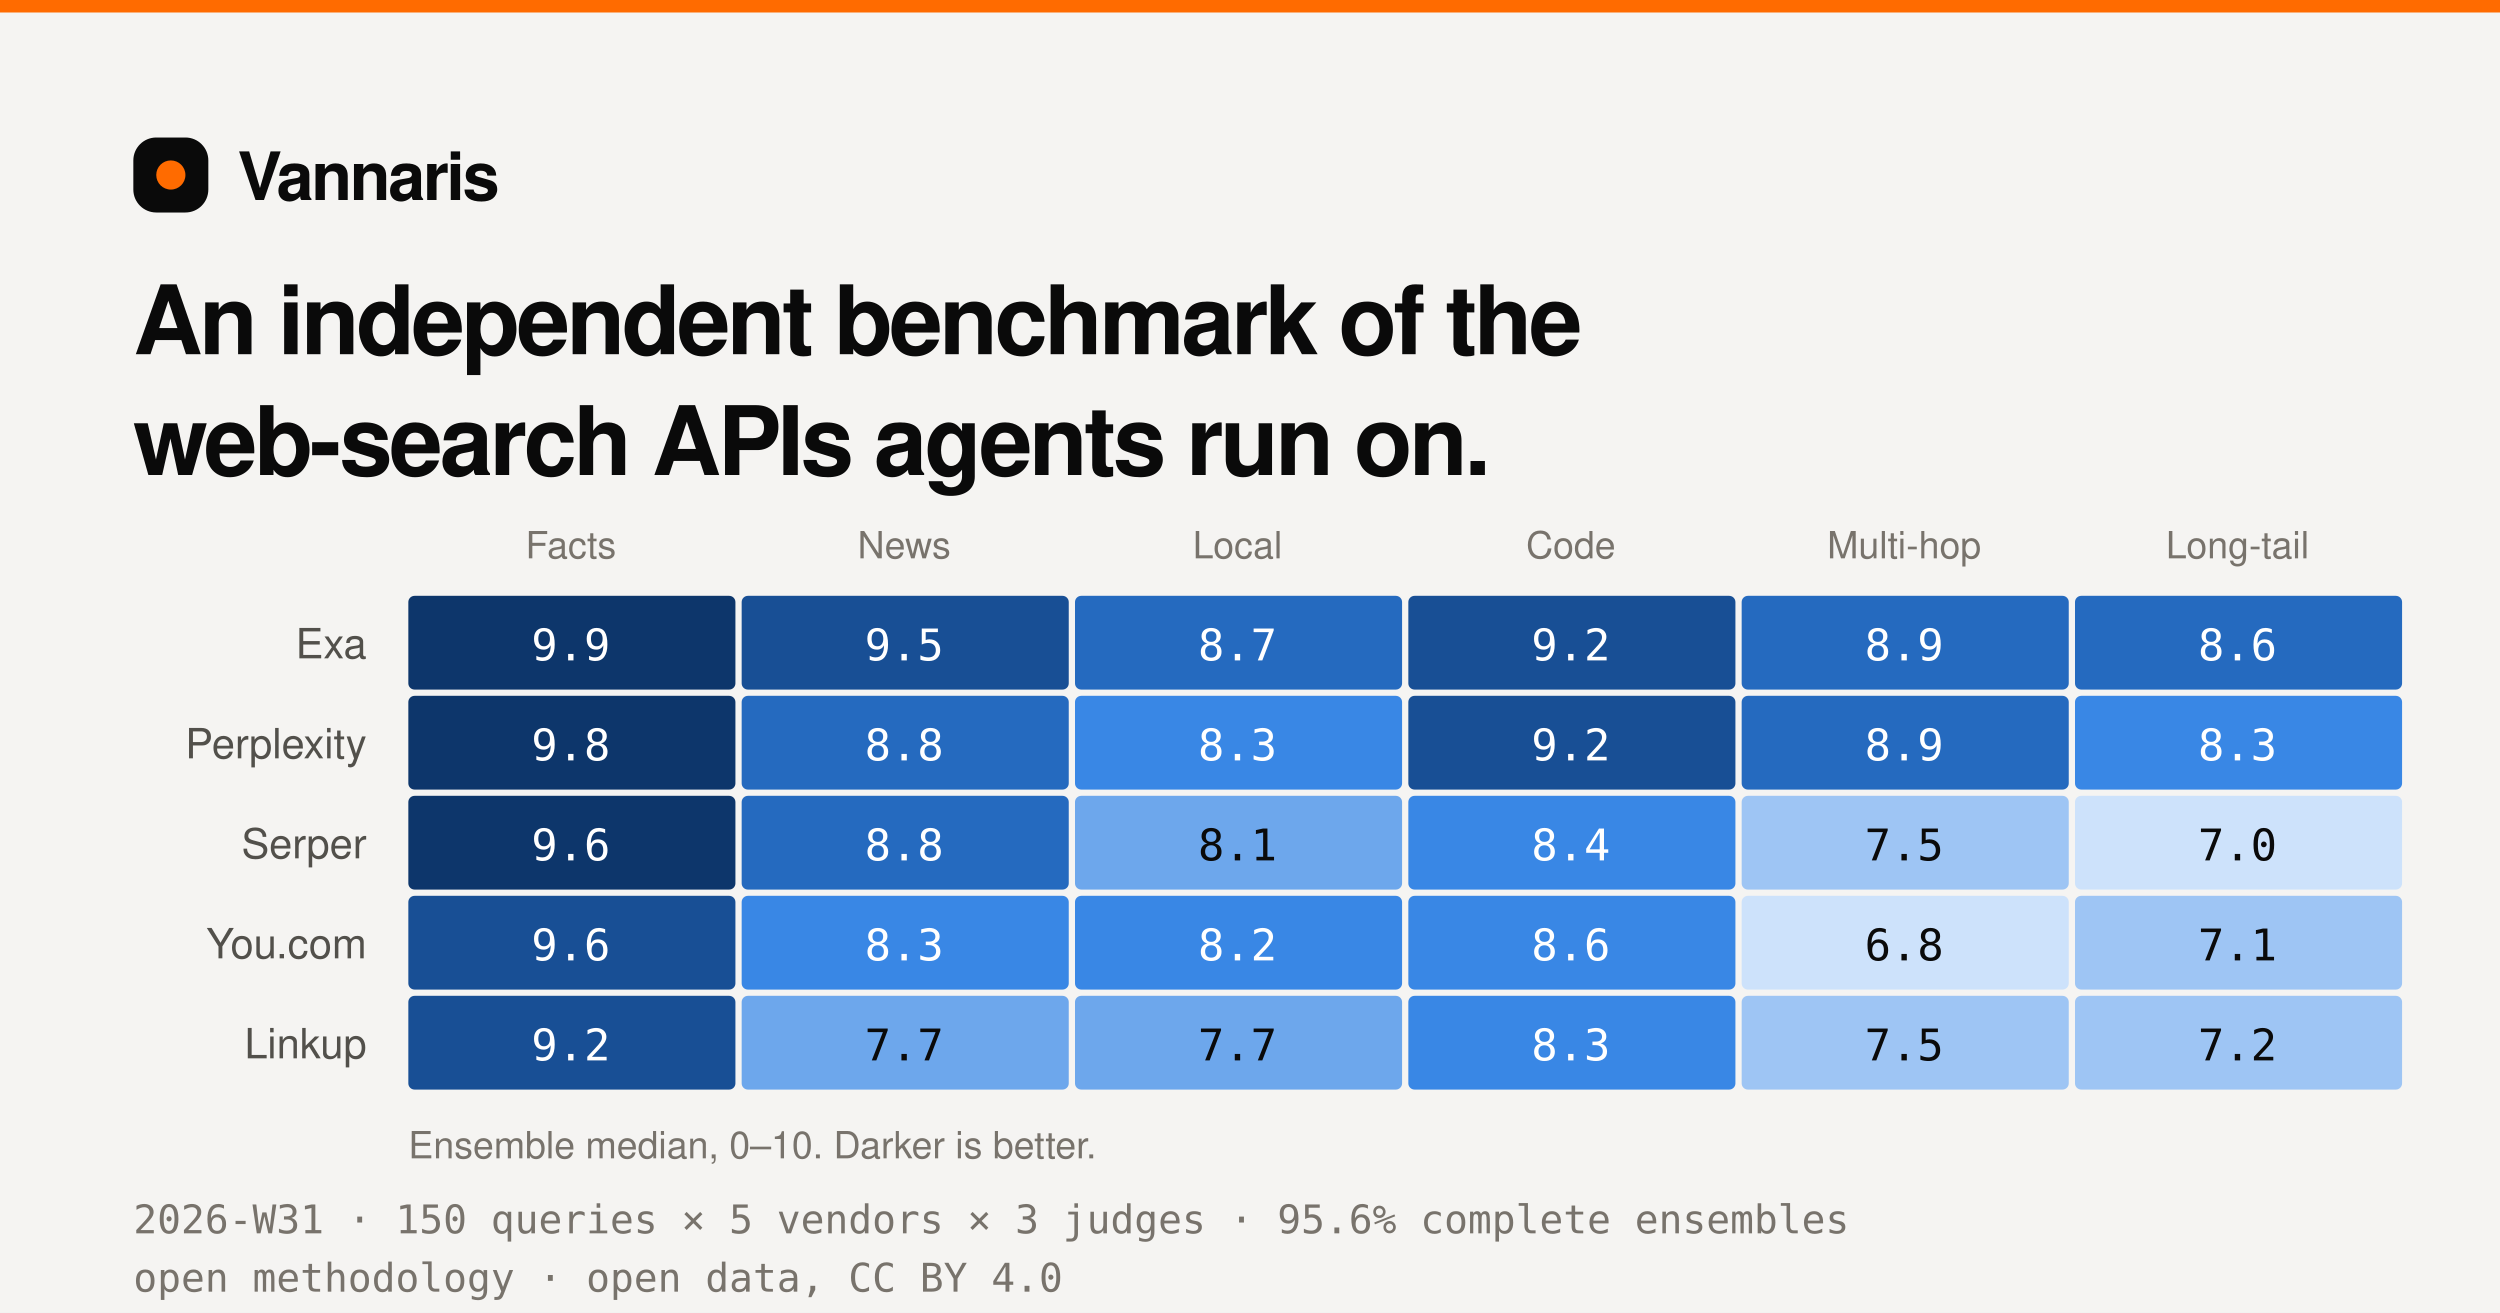
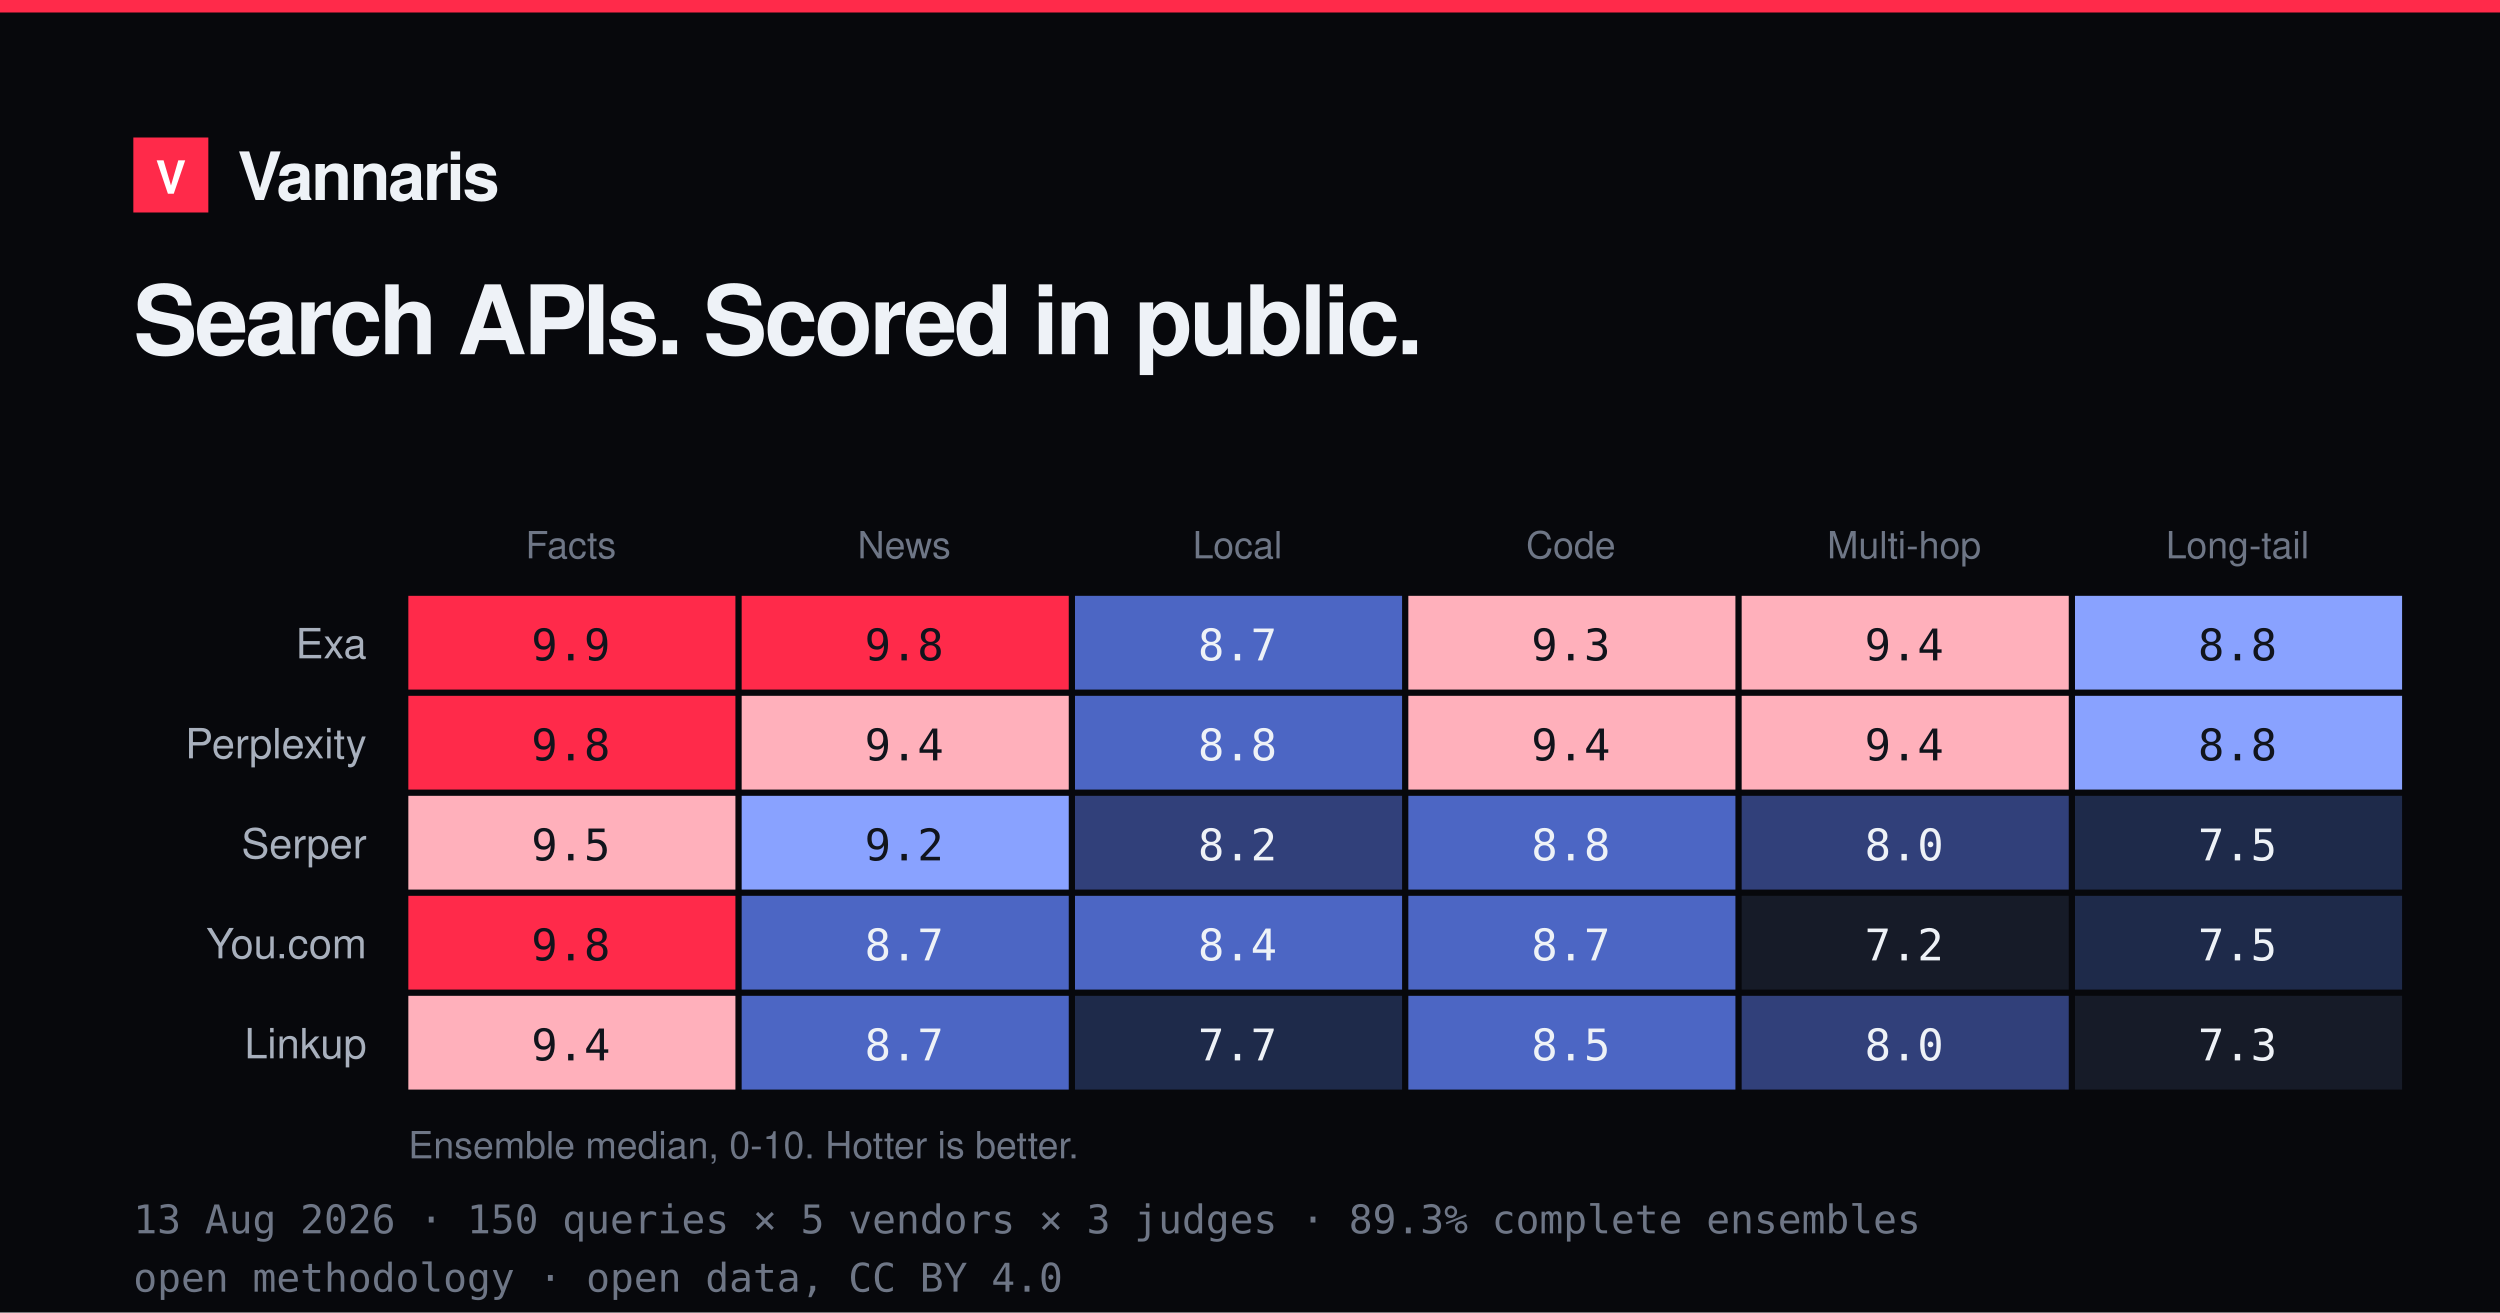
<svg xmlns="http://www.w3.org/2000/svg" width="1200" height="630" viewBox="0 0 1200 630">
-   <rect width="1200" height="630" fill="#f5f4f2" />
-   <rect width="1200" height="6" fill="#ff6b00" />
-   <rect x="64" y="66" width="36" height="36" rx="11" fill="#0a0a0a" />
-   <circle cx="82" cy="84" r="7" fill="#ff6b00" />
-   <text x="114" y="96" font-family="Archivo, Helvetica Neue, Helvetica, Arial, sans-serif" font-size="32" font-weight="700" letter-spacing="-1.1" fill="#0a0a0a">Vannaris</text>
-   <text x="64" y="170" font-family="Archivo, Helvetica Neue, Helvetica, Arial, sans-serif" font-size="46" font-weight="650" letter-spacing="-1.6" fill="#0a0a0a">An independent benchmark of the</text>
-   <text x="64" y="228" font-family="Archivo, Helvetica Neue, Helvetica, Arial, sans-serif" font-size="46" font-weight="650" letter-spacing="-1.6" fill="#0a0a0a">web-search APIs agents run on.</text>
-   <text x="274" y="268" font-family="Archivo, Helvetica Neue, Helvetica, Arial, sans-serif" font-size="18" fill="#78736c" text-anchor="middle">Facts</text>
-   <text x="434" y="268" font-family="Archivo, Helvetica Neue, Helvetica, Arial, sans-serif" font-size="18" fill="#78736c" text-anchor="middle">News</text>
-   <text x="594" y="268" font-family="Archivo, Helvetica Neue, Helvetica, Arial, sans-serif" font-size="18" fill="#78736c" text-anchor="middle">Local</text>
-   <text x="754" y="268" font-family="Archivo, Helvetica Neue, Helvetica, Arial, sans-serif" font-size="18" fill="#78736c" text-anchor="middle">Code</text>
-   <text x="914" y="268" font-family="Archivo, Helvetica Neue, Helvetica, Arial, sans-serif" font-size="18" fill="#78736c" text-anchor="middle">Multi-hop</text>
-   <text x="1074" y="268" font-family="Archivo, Helvetica Neue, Helvetica, Arial, sans-serif" font-size="18" fill="#78736c" text-anchor="middle">Long-tail</text>
-   <text x="176" y="316" font-family="Archivo, Helvetica Neue, Helvetica, Arial, sans-serif" font-size="20" fill="#52504b" text-anchor="end">Exa</text>
-   <rect x="196" y="286" width="157" height="45" rx="3" fill="#0d366b" />
-   <text x="274" y="317" font-family="Martian Mono, SFMono-Regular, Menlo, Consolas, monospace" font-size="21" fill="#ffffff" text-anchor="middle">9.9</text>
-   <rect x="356" y="286" width="157" height="45" rx="3" fill="#184f95" />
-   <text x="434" y="317" font-family="Martian Mono, SFMono-Regular, Menlo, Consolas, monospace" font-size="21" fill="#ffffff" text-anchor="middle">9.5</text>
-   <rect x="516" y="286" width="157" height="45" rx="3" fill="#256abf" />
-   <text x="594" y="317" font-family="Martian Mono, SFMono-Regular, Menlo, Consolas, monospace" font-size="21" fill="#ffffff" text-anchor="middle">8.7</text>
-   <rect x="676" y="286" width="157" height="45" rx="3" fill="#184f95" />
-   <text x="754" y="317" font-family="Martian Mono, SFMono-Regular, Menlo, Consolas, monospace" font-size="21" fill="#ffffff" text-anchor="middle">9.2</text>
-   <rect x="836" y="286" width="157" height="45" rx="3" fill="#256abf" />
-   <text x="914" y="317" font-family="Martian Mono, SFMono-Regular, Menlo, Consolas, monospace" font-size="21" fill="#ffffff" text-anchor="middle">8.9</text>
-   <rect x="996" y="286" width="157" height="45" rx="3" fill="#256abf" />
-   <text x="1074" y="317" font-family="Martian Mono, SFMono-Regular, Menlo, Consolas, monospace" font-size="21" fill="#ffffff" text-anchor="middle">8.6</text>
-   <text x="176" y="364" font-family="Archivo, Helvetica Neue, Helvetica, Arial, sans-serif" font-size="20" fill="#52504b" text-anchor="end">Perplexity</text>
-   <rect x="196" y="334" width="157" height="45" rx="3" fill="#0d366b" />
-   <text x="274" y="365" font-family="Martian Mono, SFMono-Regular, Menlo, Consolas, monospace" font-size="21" fill="#ffffff" text-anchor="middle">9.8</text>
-   <rect x="356" y="334" width="157" height="45" rx="3" fill="#256abf" />
-   <text x="434" y="365" font-family="Martian Mono, SFMono-Regular, Menlo, Consolas, monospace" font-size="21" fill="#ffffff" text-anchor="middle">8.8</text>
-   <rect x="516" y="334" width="157" height="45" rx="3" fill="#3987e5" />
-   <text x="594" y="365" font-family="Martian Mono, SFMono-Regular, Menlo, Consolas, monospace" font-size="21" fill="#ffffff" text-anchor="middle">8.3</text>
-   <rect x="676" y="334" width="157" height="45" rx="3" fill="#184f95" />
-   <text x="754" y="365" font-family="Martian Mono, SFMono-Regular, Menlo, Consolas, monospace" font-size="21" fill="#ffffff" text-anchor="middle">9.2</text>
-   <rect x="836" y="334" width="157" height="45" rx="3" fill="#256abf" />
-   <text x="914" y="365" font-family="Martian Mono, SFMono-Regular, Menlo, Consolas, monospace" font-size="21" fill="#ffffff" text-anchor="middle">8.9</text>
-   <rect x="996" y="334" width="157" height="45" rx="3" fill="#3987e5" />
-   <text x="1074" y="365" font-family="Martian Mono, SFMono-Regular, Menlo, Consolas, monospace" font-size="21" fill="#ffffff" text-anchor="middle">8.3</text>
-   <text x="176" y="412" font-family="Archivo, Helvetica Neue, Helvetica, Arial, sans-serif" font-size="20" fill="#52504b" text-anchor="end">Serper</text>
-   <rect x="196" y="382" width="157" height="45" rx="3" fill="#0d366b" />
-   <text x="274" y="413" font-family="Martian Mono, SFMono-Regular, Menlo, Consolas, monospace" font-size="21" fill="#ffffff" text-anchor="middle">9.6</text>
-   <rect x="356" y="382" width="157" height="45" rx="3" fill="#256abf" />
-   <text x="434" y="413" font-family="Martian Mono, SFMono-Regular, Menlo, Consolas, monospace" font-size="21" fill="#ffffff" text-anchor="middle">8.8</text>
-   <rect x="516" y="382" width="157" height="45" rx="3" fill="#6da7ec" />
-   <text x="594" y="413" font-family="Martian Mono, SFMono-Regular, Menlo, Consolas, monospace" font-size="21" fill="#0a0a0a" text-anchor="middle">8.1</text>
-   <rect x="676" y="382" width="157" height="45" rx="3" fill="#3987e5" />
-   <text x="754" y="413" font-family="Martian Mono, SFMono-Regular, Menlo, Consolas, monospace" font-size="21" fill="#ffffff" text-anchor="middle">8.4</text>
-   <rect x="836" y="382" width="157" height="45" rx="3" fill="#9ec5f4" />
-   <text x="914" y="413" font-family="Martian Mono, SFMono-Regular, Menlo, Consolas, monospace" font-size="21" fill="#0a0a0a" text-anchor="middle">7.5</text>
-   <rect x="996" y="382" width="157" height="45" rx="3" fill="#cde2fb" />
-   <text x="1074" y="413" font-family="Martian Mono, SFMono-Regular, Menlo, Consolas, monospace" font-size="21" fill="#0a0a0a" text-anchor="middle">7.0</text>
-   <text x="176" y="460" font-family="Archivo, Helvetica Neue, Helvetica, Arial, sans-serif" font-size="20" fill="#52504b" text-anchor="end">You.com</text>
-   <rect x="196" y="430" width="157" height="45" rx="3" fill="#184f95" />
-   <text x="274" y="461" font-family="Martian Mono, SFMono-Regular, Menlo, Consolas, monospace" font-size="21" fill="#ffffff" text-anchor="middle">9.6</text>
-   <rect x="356" y="430" width="157" height="45" rx="3" fill="#3987e5" />
-   <text x="434" y="461" font-family="Martian Mono, SFMono-Regular, Menlo, Consolas, monospace" font-size="21" fill="#ffffff" text-anchor="middle">8.3</text>
-   <rect x="516" y="430" width="157" height="45" rx="3" fill="#3987e5" />
-   <text x="594" y="461" font-family="Martian Mono, SFMono-Regular, Menlo, Consolas, monospace" font-size="21" fill="#ffffff" text-anchor="middle">8.2</text>
-   <rect x="676" y="430" width="157" height="45" rx="3" fill="#3987e5" />
-   <text x="754" y="461" font-family="Martian Mono, SFMono-Regular, Menlo, Consolas, monospace" font-size="21" fill="#ffffff" text-anchor="middle">8.6</text>
-   <rect x="836" y="430" width="157" height="45" rx="3" fill="#cde2fb" />
-   <text x="914" y="461" font-family="Martian Mono, SFMono-Regular, Menlo, Consolas, monospace" font-size="21" fill="#0a0a0a" text-anchor="middle">6.8</text>
-   <rect x="996" y="430" width="157" height="45" rx="3" fill="#9ec5f4" />
-   <text x="1074" y="461" font-family="Martian Mono, SFMono-Regular, Menlo, Consolas, monospace" font-size="21" fill="#0a0a0a" text-anchor="middle">7.1</text>
-   <text x="176" y="508" font-family="Archivo, Helvetica Neue, Helvetica, Arial, sans-serif" font-size="20" fill="#52504b" text-anchor="end">Linkup</text>
-   <rect x="196" y="478" width="157" height="45" rx="3" fill="#184f95" />
-   <text x="274" y="509" font-family="Martian Mono, SFMono-Regular, Menlo, Consolas, monospace" font-size="21" fill="#ffffff" text-anchor="middle">9.2</text>
-   <rect x="356" y="478" width="157" height="45" rx="3" fill="#6da7ec" />
-   <text x="434" y="509" font-family="Martian Mono, SFMono-Regular, Menlo, Consolas, monospace" font-size="21" fill="#0a0a0a" text-anchor="middle">7.7</text>
-   <rect x="516" y="478" width="157" height="45" rx="3" fill="#6da7ec" />
-   <text x="594" y="509" font-family="Martian Mono, SFMono-Regular, Menlo, Consolas, monospace" font-size="21" fill="#0a0a0a" text-anchor="middle">7.7</text>
-   <rect x="676" y="478" width="157" height="45" rx="3" fill="#3987e5" />
-   <text x="754" y="509" font-family="Martian Mono, SFMono-Regular, Menlo, Consolas, monospace" font-size="21" fill="#ffffff" text-anchor="middle">8.3</text>
-   <rect x="836" y="478" width="157" height="45" rx="3" fill="#9ec5f4" />
-   <text x="914" y="509" font-family="Martian Mono, SFMono-Regular, Menlo, Consolas, monospace" font-size="21" fill="#0a0a0a" text-anchor="middle">7.5</text>
-   <rect x="996" y="478" width="157" height="45" rx="3" fill="#9ec5f4" />
-   <text x="1074" y="509" font-family="Martian Mono, SFMono-Regular, Menlo, Consolas, monospace" font-size="21" fill="#0a0a0a" text-anchor="middle">7.2</text>
-   <text x="196" y="556" font-family="Archivo, Helvetica Neue, Helvetica, Arial, sans-serif" font-size="18" fill="#78736c">Ensemble median, 0–10. Darker is better.</text>
-   <text x="64" y="592" font-family="Martian Mono, SFMono-Regular, Menlo, Consolas, monospace" font-size="19" fill="#78736c">2026-W31 · 150 queries × 5 vendors × 3 judges · 95.6% complete ensembles</text>
-   <text x="64" y="620" font-family="Martian Mono, SFMono-Regular, Menlo, Consolas, monospace" font-size="19" fill="#78736c">open methodology · open data, CC BY 4.0</text>
+   <rect width="1200" height="630" fill="#07080c" />
+   <rect width="1200" height="6" fill="#ff2a4a" />
+   <rect x="64" y="66" width="36" height="36" fill="#ff2a4a" />
+   <text x="82" y="93" font-family="Geist, Helvetica Neue, Helvetica, Arial, sans-serif" font-size="22" font-weight="700" text-anchor="middle" fill="#ffffff">V</text>
+   <text x="114" y="96" font-family="Geist, Helvetica Neue, Helvetica, Arial, sans-serif" font-size="32" font-weight="700" letter-spacing="-1.1" fill="#eef2f7">Vannaris</text>
+   <text x="64" y="170" font-family="Geist, Helvetica Neue, Helvetica, Arial, sans-serif" font-size="46" font-weight="650" letter-spacing="-1.6" fill="#eef2f7">Search APIs. Scored in public.</text>
+   <text x="274" y="268" font-family="Geist, Helvetica Neue, Helvetica, Arial, sans-serif" font-size="18" fill="#6e7686" text-anchor="middle">Facts</text>
+   <text x="434" y="268" font-family="Geist, Helvetica Neue, Helvetica, Arial, sans-serif" font-size="18" fill="#6e7686" text-anchor="middle">News</text>
+   <text x="594" y="268" font-family="Geist, Helvetica Neue, Helvetica, Arial, sans-serif" font-size="18" fill="#6e7686" text-anchor="middle">Local</text>
+   <text x="754" y="268" font-family="Geist, Helvetica Neue, Helvetica, Arial, sans-serif" font-size="18" fill="#6e7686" text-anchor="middle">Code</text>
+   <text x="914" y="268" font-family="Geist, Helvetica Neue, Helvetica, Arial, sans-serif" font-size="18" fill="#6e7686" text-anchor="middle">Multi-hop</text>
+   <text x="1074" y="268" font-family="Geist, Helvetica Neue, Helvetica, Arial, sans-serif" font-size="18" fill="#6e7686" text-anchor="middle">Long-tail</text>
+   <text x="176" y="316" font-family="Geist, Helvetica Neue, Helvetica, Arial, sans-serif" font-size="20" fill="#a8b0bd" text-anchor="end">Exa</text>
+   <rect x="196" y="286" width="157" height="45" fill="#ff2a4a" />
+   <text x="274" y="317" font-family="Geist Mono, SFMono-Regular, Menlo, Consolas, monospace" font-size="21" fill="#11141c" text-anchor="middle">9.9</text>
+   <rect x="356" y="286" width="157" height="45" fill="#ff2a4a" />
+   <text x="434" y="317" font-family="Geist Mono, SFMono-Regular, Menlo, Consolas, monospace" font-size="21" fill="#11141c" text-anchor="middle">9.8</text>
+   <rect x="516" y="286" width="157" height="45" fill="#4c66c4" />
+   <text x="594" y="317" font-family="Geist Mono, SFMono-Regular, Menlo, Consolas, monospace" font-size="21" fill="#eef2f7" text-anchor="middle">8.7</text>
+   <rect x="676" y="286" width="157" height="45" fill="#ffb0bb" />
+   <text x="754" y="317" font-family="Geist Mono, SFMono-Regular, Menlo, Consolas, monospace" font-size="21" fill="#11141c" text-anchor="middle">9.3</text>
+   <rect x="836" y="286" width="157" height="45" fill="#ffb0bb" />
+   <text x="914" y="317" font-family="Geist Mono, SFMono-Regular, Menlo, Consolas, monospace" font-size="21" fill="#11141c" text-anchor="middle">9.4</text>
+   <rect x="996" y="286" width="157" height="45" fill="#89a2ff" />
+   <text x="1074" y="317" font-family="Geist Mono, SFMono-Regular, Menlo, Consolas, monospace" font-size="21" fill="#11141c" text-anchor="middle">8.8</text>
+   <text x="176" y="364" font-family="Geist, Helvetica Neue, Helvetica, Arial, sans-serif" font-size="20" fill="#a8b0bd" text-anchor="end">Perplexity</text>
+   <rect x="196" y="334" width="157" height="45" fill="#ff2a4a" />
+   <text x="274" y="365" font-family="Geist Mono, SFMono-Regular, Menlo, Consolas, monospace" font-size="21" fill="#11141c" text-anchor="middle">9.8</text>
+   <rect x="356" y="334" width="157" height="45" fill="#ffb0bb" />
+   <text x="434" y="365" font-family="Geist Mono, SFMono-Regular, Menlo, Consolas, monospace" font-size="21" fill="#11141c" text-anchor="middle">9.4</text>
+   <rect x="516" y="334" width="157" height="45" fill="#4c66c4" />
+   <text x="594" y="365" font-family="Geist Mono, SFMono-Regular, Menlo, Consolas, monospace" font-size="21" fill="#eef2f7" text-anchor="middle">8.8</text>
+   <rect x="676" y="334" width="157" height="45" fill="#ffb0bb" />
+   <text x="754" y="365" font-family="Geist Mono, SFMono-Regular, Menlo, Consolas, monospace" font-size="21" fill="#11141c" text-anchor="middle">9.4</text>
+   <rect x="836" y="334" width="157" height="45" fill="#ffb0bb" />
+   <text x="914" y="365" font-family="Geist Mono, SFMono-Regular, Menlo, Consolas, monospace" font-size="21" fill="#11141c" text-anchor="middle">9.4</text>
+   <rect x="996" y="334" width="157" height="45" fill="#89a2ff" />
+   <text x="1074" y="365" font-family="Geist Mono, SFMono-Regular, Menlo, Consolas, monospace" font-size="21" fill="#11141c" text-anchor="middle">8.8</text>
+   <text x="176" y="412" font-family="Geist, Helvetica Neue, Helvetica, Arial, sans-serif" font-size="20" fill="#a8b0bd" text-anchor="end">Serper</text>
+   <rect x="196" y="382" width="157" height="45" fill="#ffb0bb" />
+   <text x="274" y="413" font-family="Geist Mono, SFMono-Regular, Menlo, Consolas, monospace" font-size="21" fill="#11141c" text-anchor="middle">9.5</text>
+   <rect x="356" y="382" width="157" height="45" fill="#89a2ff" />
+   <text x="434" y="413" font-family="Geist Mono, SFMono-Regular, Menlo, Consolas, monospace" font-size="21" fill="#11141c" text-anchor="middle">9.2</text>
+   <rect x="516" y="382" width="157" height="45" fill="#31407a" />
+   <text x="594" y="413" font-family="Geist Mono, SFMono-Regular, Menlo, Consolas, monospace" font-size="21" fill="#eef2f7" text-anchor="middle">8.2</text>
+   <rect x="676" y="382" width="157" height="45" fill="#4c66c4" />
+   <text x="754" y="413" font-family="Geist Mono, SFMono-Regular, Menlo, Consolas, monospace" font-size="21" fill="#eef2f7" text-anchor="middle">8.8</text>
+   <rect x="836" y="382" width="157" height="45" fill="#31407a" />
+   <text x="914" y="413" font-family="Geist Mono, SFMono-Regular, Menlo, Consolas, monospace" font-size="21" fill="#eef2f7" text-anchor="middle">8.0</text>
+   <rect x="996" y="382" width="157" height="45" fill="#1e2a4a" />
+   <text x="1074" y="413" font-family="Geist Mono, SFMono-Regular, Menlo, Consolas, monospace" font-size="21" fill="#eef2f7" text-anchor="middle">7.5</text>
+   <text x="176" y="460" font-family="Geist, Helvetica Neue, Helvetica, Arial, sans-serif" font-size="20" fill="#a8b0bd" text-anchor="end">You.com</text>
+   <rect x="196" y="430" width="157" height="45" fill="#ff2a4a" />
+   <text x="274" y="461" font-family="Geist Mono, SFMono-Regular, Menlo, Consolas, monospace" font-size="21" fill="#11141c" text-anchor="middle">9.8</text>
+   <rect x="356" y="430" width="157" height="45" fill="#4c66c4" />
+   <text x="434" y="461" font-family="Geist Mono, SFMono-Regular, Menlo, Consolas, monospace" font-size="21" fill="#eef2f7" text-anchor="middle">8.7</text>
+   <rect x="516" y="430" width="157" height="45" fill="#4c66c4" />
+   <text x="594" y="461" font-family="Geist Mono, SFMono-Regular, Menlo, Consolas, monospace" font-size="21" fill="#eef2f7" text-anchor="middle">8.4</text>
+   <rect x="676" y="430" width="157" height="45" fill="#4c66c4" />
+   <text x="754" y="461" font-family="Geist Mono, SFMono-Regular, Menlo, Consolas, monospace" font-size="21" fill="#eef2f7" text-anchor="middle">8.7</text>
+   <rect x="836" y="430" width="157" height="45" fill="#161b28" />
+   <text x="914" y="461" font-family="Geist Mono, SFMono-Regular, Menlo, Consolas, monospace" font-size="21" fill="#eef2f7" text-anchor="middle">7.2</text>
+   <rect x="996" y="430" width="157" height="45" fill="#1e2a4a" />
+   <text x="1074" y="461" font-family="Geist Mono, SFMono-Regular, Menlo, Consolas, monospace" font-size="21" fill="#eef2f7" text-anchor="middle">7.5</text>
+   <text x="176" y="508" font-family="Geist, Helvetica Neue, Helvetica, Arial, sans-serif" font-size="20" fill="#a8b0bd" text-anchor="end">Linkup</text>
+   <rect x="196" y="478" width="157" height="45" fill="#ffb0bb" />
+   <text x="274" y="509" font-family="Geist Mono, SFMono-Regular, Menlo, Consolas, monospace" font-size="21" fill="#11141c" text-anchor="middle">9.4</text>
+   <rect x="356" y="478" width="157" height="45" fill="#4c66c4" />
+   <text x="434" y="509" font-family="Geist Mono, SFMono-Regular, Menlo, Consolas, monospace" font-size="21" fill="#eef2f7" text-anchor="middle">8.7</text>
+   <rect x="516" y="478" width="157" height="45" fill="#1e2a4a" />
+   <text x="594" y="509" font-family="Geist Mono, SFMono-Regular, Menlo, Consolas, monospace" font-size="21" fill="#eef2f7" text-anchor="middle">7.7</text>
+   <rect x="676" y="478" width="157" height="45" fill="#4c66c4" />
+   <text x="754" y="509" font-family="Geist Mono, SFMono-Regular, Menlo, Consolas, monospace" font-size="21" fill="#eef2f7" text-anchor="middle">8.5</text>
+   <rect x="836" y="478" width="157" height="45" fill="#31407a" />
+   <text x="914" y="509" font-family="Geist Mono, SFMono-Regular, Menlo, Consolas, monospace" font-size="21" fill="#eef2f7" text-anchor="middle">8.0</text>
+   <rect x="996" y="478" width="157" height="45" fill="#161b28" />
+   <text x="1074" y="509" font-family="Geist Mono, SFMono-Regular, Menlo, Consolas, monospace" font-size="21" fill="#eef2f7" text-anchor="middle">7.3</text>
+   <text x="196" y="556" font-family="Geist, Helvetica Neue, Helvetica, Arial, sans-serif" font-size="18" fill="#6e7686">Ensemble median, 0-10. Hotter is better.</text>
+   <text x="64" y="592" font-family="Geist Mono, SFMono-Regular, Menlo, Consolas, monospace" font-size="19" fill="#6e7686">13 Aug 2026 · 150 queries × 5 vendors × 3 judges · 89.3% complete ensembles</text>
+   <text x="64" y="620" font-family="Geist Mono, SFMono-Regular, Menlo, Consolas, monospace" font-size="19" fill="#6e7686">open methodology · open data, CC BY 4.0</text>
</svg>
